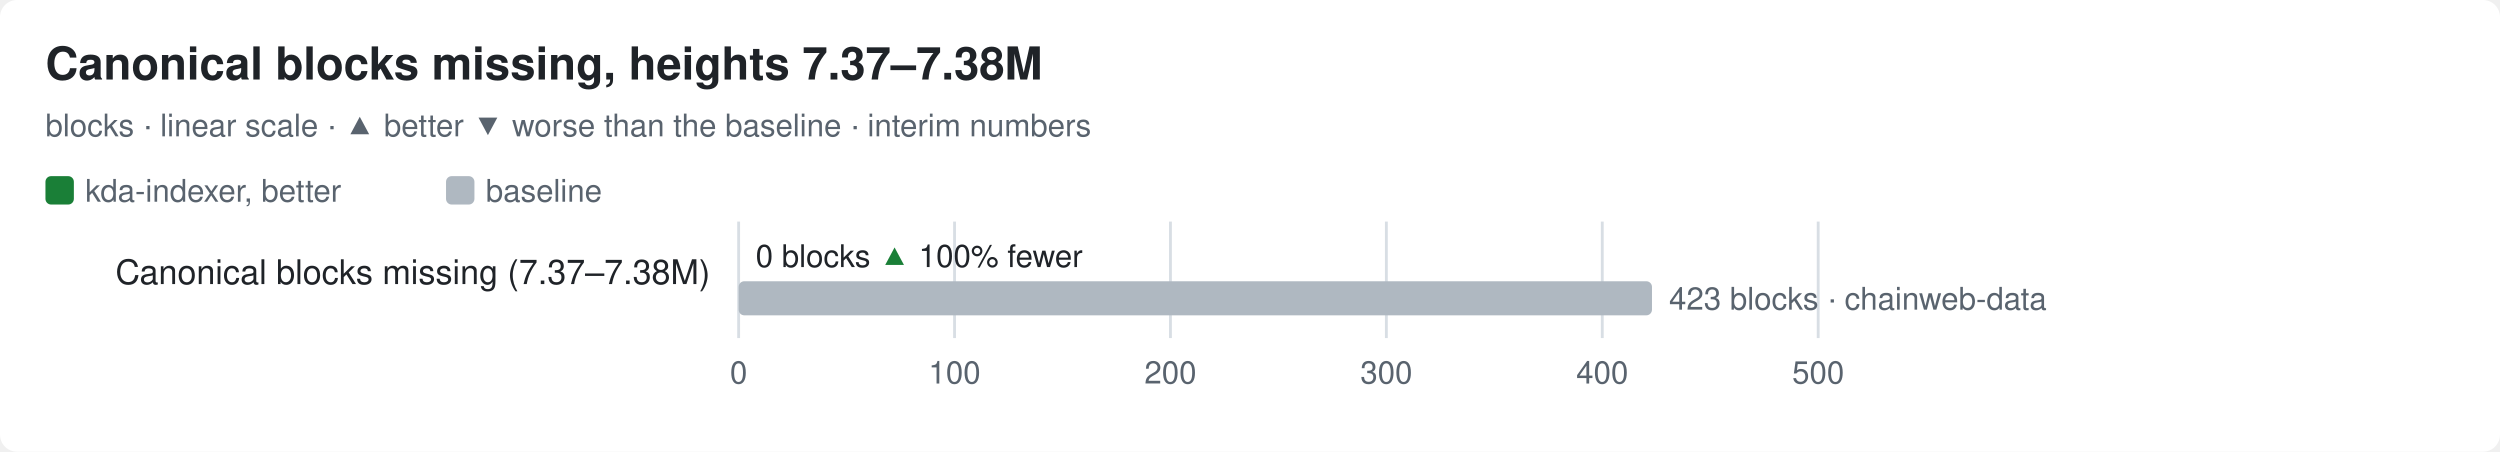
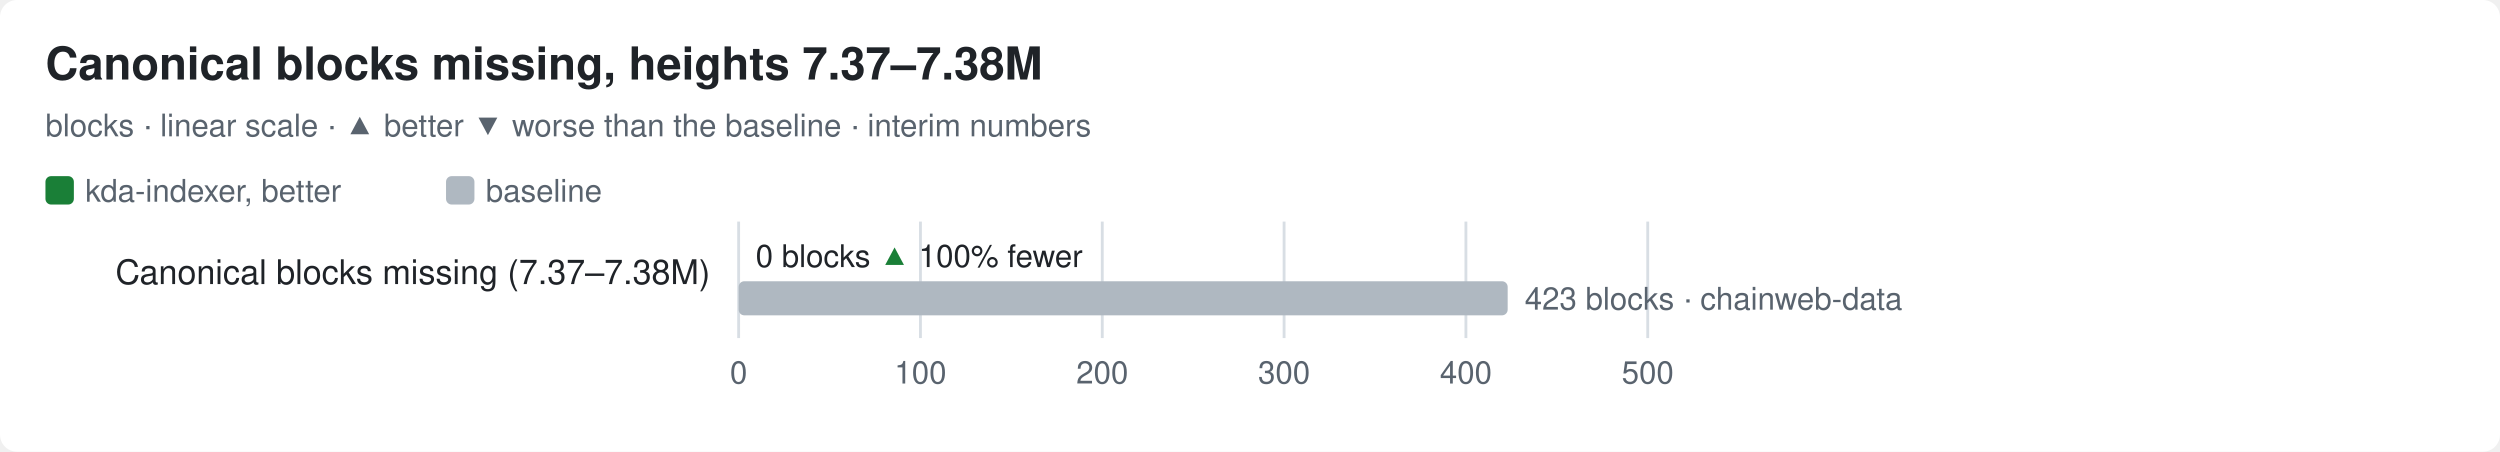
<svg xmlns="http://www.w3.org/2000/svg" width="880" height="159" viewBox="0 0 880 159" role="img" aria-labelledby="correctness-missing-blocks-t correctness-missing-blocks-d">
  <style>
svg{font-family:-apple-system,BlinkMacSystemFont,"Segoe UI",Helvetica,Arial,sans-serif}
.bg{fill:#ffffff}
.title{fill:#1f2328;font-size:16px;font-weight:600}
.sub,.tick,.muted{fill:#59636e;font-size:11px}
.label{fill:#1f2328;font-size:12px}
.val{fill:#1f2328;font-size:11px}
.grid{stroke:#d8dee4;stroke-width:1}
.ours.better{fill:#1a7f37}
.ours.worse{fill:#cf222e}
.ours.same,.ours.none{fill:#57606a}
.base{fill:#afb8c1}
.up{fill:#1a7f37}
.down{fill:#cf222e}
@media (prefers-color-scheme: dark){
.bg{fill:#0d1117}
.title,.label,.val{fill:#e6edf3}
.sub,.tick,.muted{fill:#9198a1}
.grid{stroke:#30363d}
.ours.better{fill:#3fb950}
.ours.worse{fill:#f85149}
.ours.same,.ours.none{fill:#9198a1}
.base{fill:#484f58}
.up{fill:#3fb950}
.down{fill:#f85149}
}
</style>
  <rect class="bg" x="0" y="0" width="880" height="159" rx="6" />
  <text class="title" x="16" y="28">Canonical blocks missing, heights 7.37–7.38M</text>
  <text class="sub" x="16" y="48">blocks · linear scale · ▲ better ▼ worse than the baseline · interim numbers</text>
  <rect class="ours better" x="16" y="62" width="10" height="10" rx="2" />
  <text class="muted" x="30" y="71">kda-indexer, better</text>
  <rect class="base" x="157" y="62" width="10" height="10" rx="2" />
  <text class="muted" x="171" y="71">baseline</text>
  <g class="axis linear">
    <line class="grid" x1="260.0" y1="78" x2="260.0" y2="119" />
    <text class="tick" x="260.0" y="135" text-anchor="middle">0</text>
-     <line class="grid" x1="336.0" y1="78" x2="336.0" y2="119" />
-     <text class="tick" x="336.0" y="135" text-anchor="middle">100</text>
-     <line class="grid" x1="412.0" y1="78" x2="412.0" y2="119" />
-     <text class="tick" x="412.0" y="135" text-anchor="middle">200</text>
-     <line class="grid" x1="488.0" y1="78" x2="488.0" y2="119" />
-     <text class="tick" x="488.0" y="135" text-anchor="middle">300</text>
-     <line class="grid" x1="564.0" y1="78" x2="564.0" y2="119" />
-     <text class="tick" x="564.0" y="135" text-anchor="middle">400</text>
-     <line class="grid" x1="640.0" y1="78" x2="640.0" y2="119" />
-     <text class="tick" x="640.0" y="135" text-anchor="middle">500</text>
+     <line class="grid" x1="324.0" y1="78" x2="324.0" y2="119" />
+     <text class="tick" x="324.0" y="135" text-anchor="middle">100</text>
+     <line class="grid" x1="388.0" y1="78" x2="388.0" y2="119" />
+     <text class="tick" x="388.0" y="135" text-anchor="middle">200</text>
+     <line class="grid" x1="452.0" y1="78" x2="452.0" y2="119" />
+     <text class="tick" x="452.0" y="135" text-anchor="middle">300</text>
+     <line class="grid" x1="516.0" y1="78" x2="516.0" y2="119" />
+     <text class="tick" x="516.0" y="135" text-anchor="middle">400</text>
+     <line class="grid" x1="580.0" y1="78" x2="580.0" y2="119" />
+     <text class="tick" x="580.0" y="135" text-anchor="middle">500</text>
  </g>
  <g class="metric" id="corr-missing-blocks">
    <text class="label" x="250" y="100" text-anchor="end">Canonical blocks missing (7.37–7.38M)</text>
    <rect class="ours better" x="260" y="84" width="0.0" height="12" rx="2" />
    <text class="val" x="266.0" y="94">0 blocks
 <tspan class="up">▲</tspan>
 100% fewer
</text>
-     <rect class="base" x="260" y="99" width="321.5" height="12" rx="2" />
-     <text class="muted" x="587.5" y="109">423 blocks · chainweb-data</text>
+     <rect class="base" x="260" y="99" width="270.7" height="12" rx="2" />
+     <text class="muted" x="536.7" y="109">423 blocks · chainweb-data</text>
  </g>
</svg>
